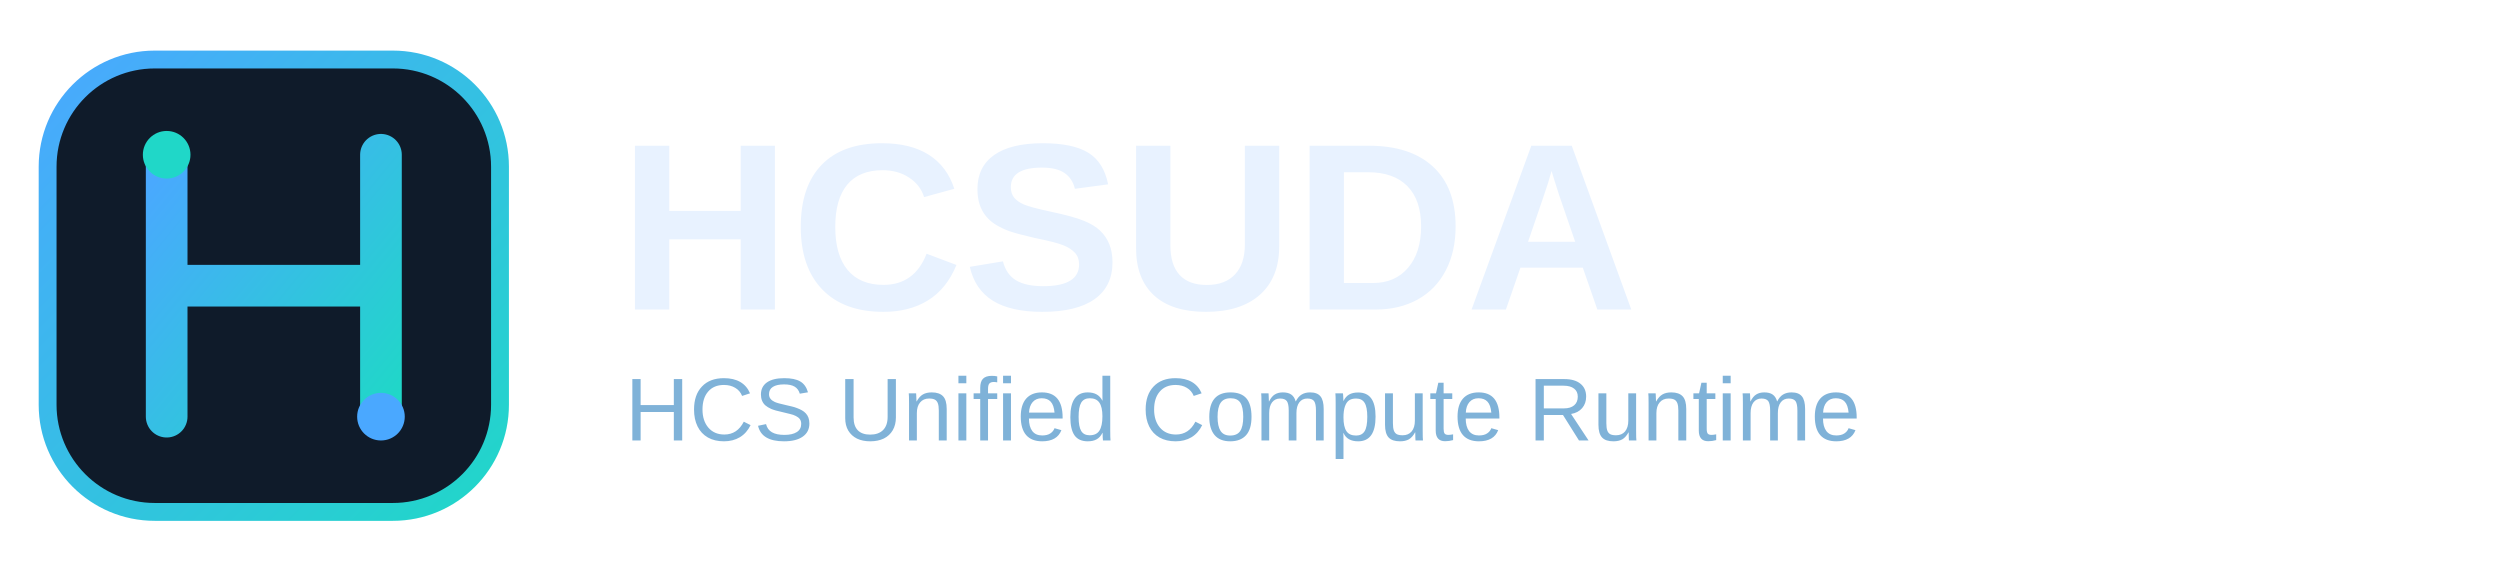
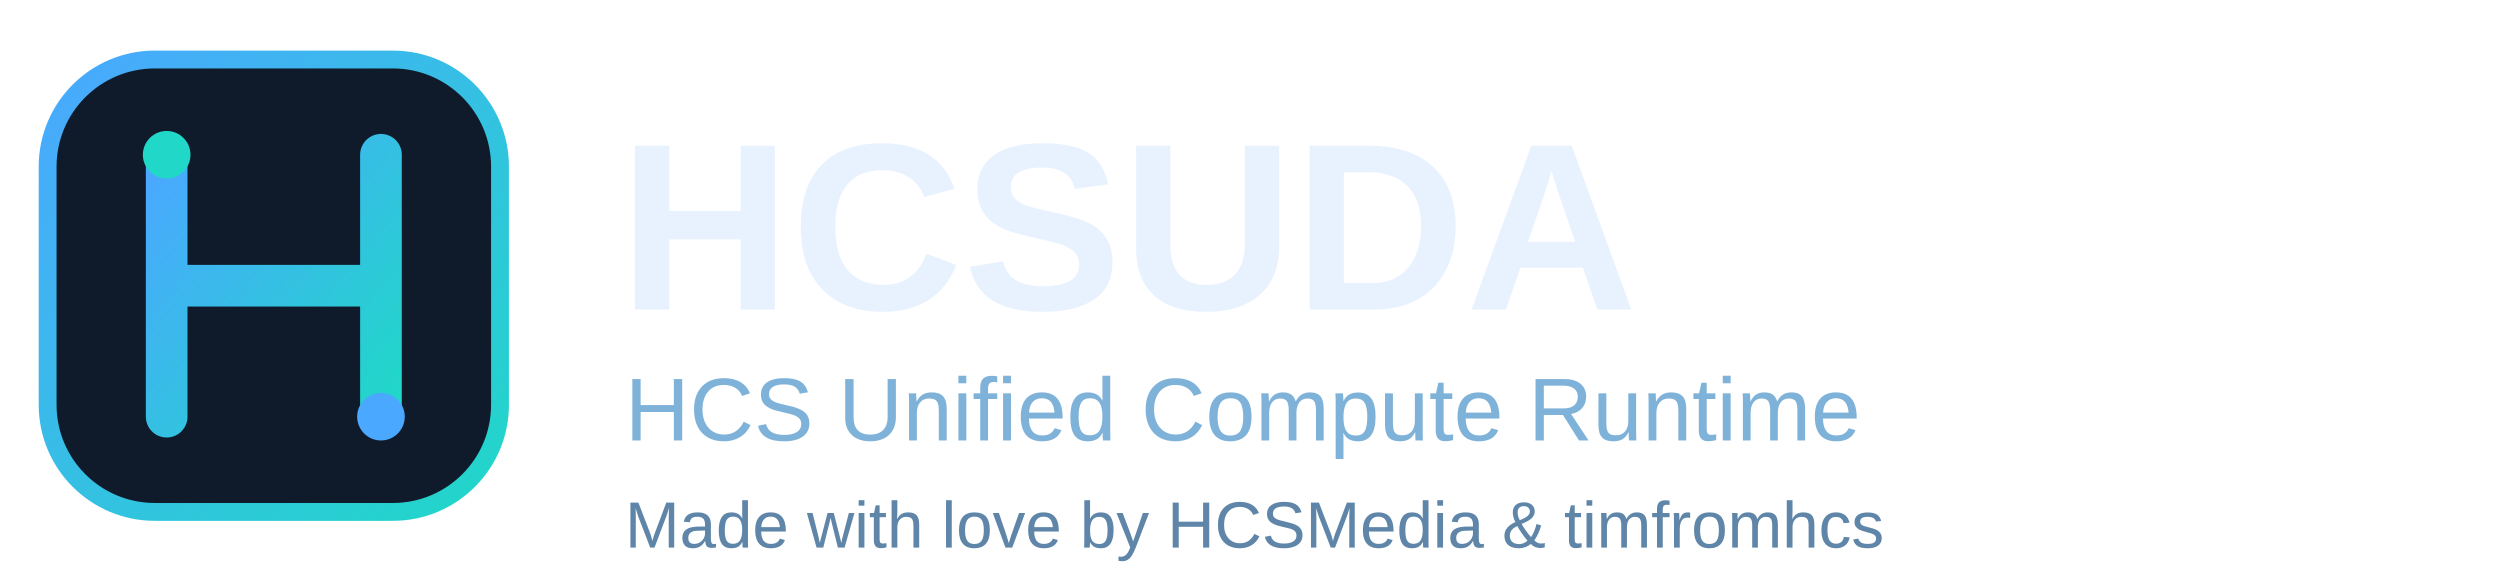
<svg xmlns="http://www.w3.org/2000/svg" viewBox="0 0 420 96" role="img" aria-label="HCSUDA — HCS Unified Compute Runtime">
  <defs>
    <linearGradient id="hcsGradient" x1="0" y1="0" x2="1" y2="1">
      <stop offset="0" stop-color="#4aa8ff" />
      <stop offset="1" stop-color="#20d7c8" />
    </linearGradient>
  </defs>
  <g transform="translate(8 10)">
    <rect x="0" y="0" width="76" height="76" rx="18" fill="#0f1b2a" stroke="url(#hcsGradient)" stroke-width="3" />
    <path d="M20 16v44M56 16v44M20 38h36" fill="none" stroke="url(#hcsGradient)" stroke-width="7" stroke-linecap="round" />
    <circle cx="20" cy="16" r="4" fill="#20d7c8" />
    <circle cx="56" cy="60" r="4" fill="#4aa8ff" />
  </g>
  <text x="104" y="52" font-family="Segoe UI, Arial, sans-serif" font-size="40" font-weight="700" fill="#e8f2ff">HCSUDA</text>
  <text x="105" y="74" font-family="Segoe UI, Arial, sans-serif" font-size="15" fill="#7fb2d8">HCS Unified Compute Runtime</text>
+   <text x="105" y="92" font-family="Segoe UI, Arial, sans-serif" font-size="11" fill="#5f86a8">Made with love by HCSMedia &amp; timfromhcs</text>
</svg>
